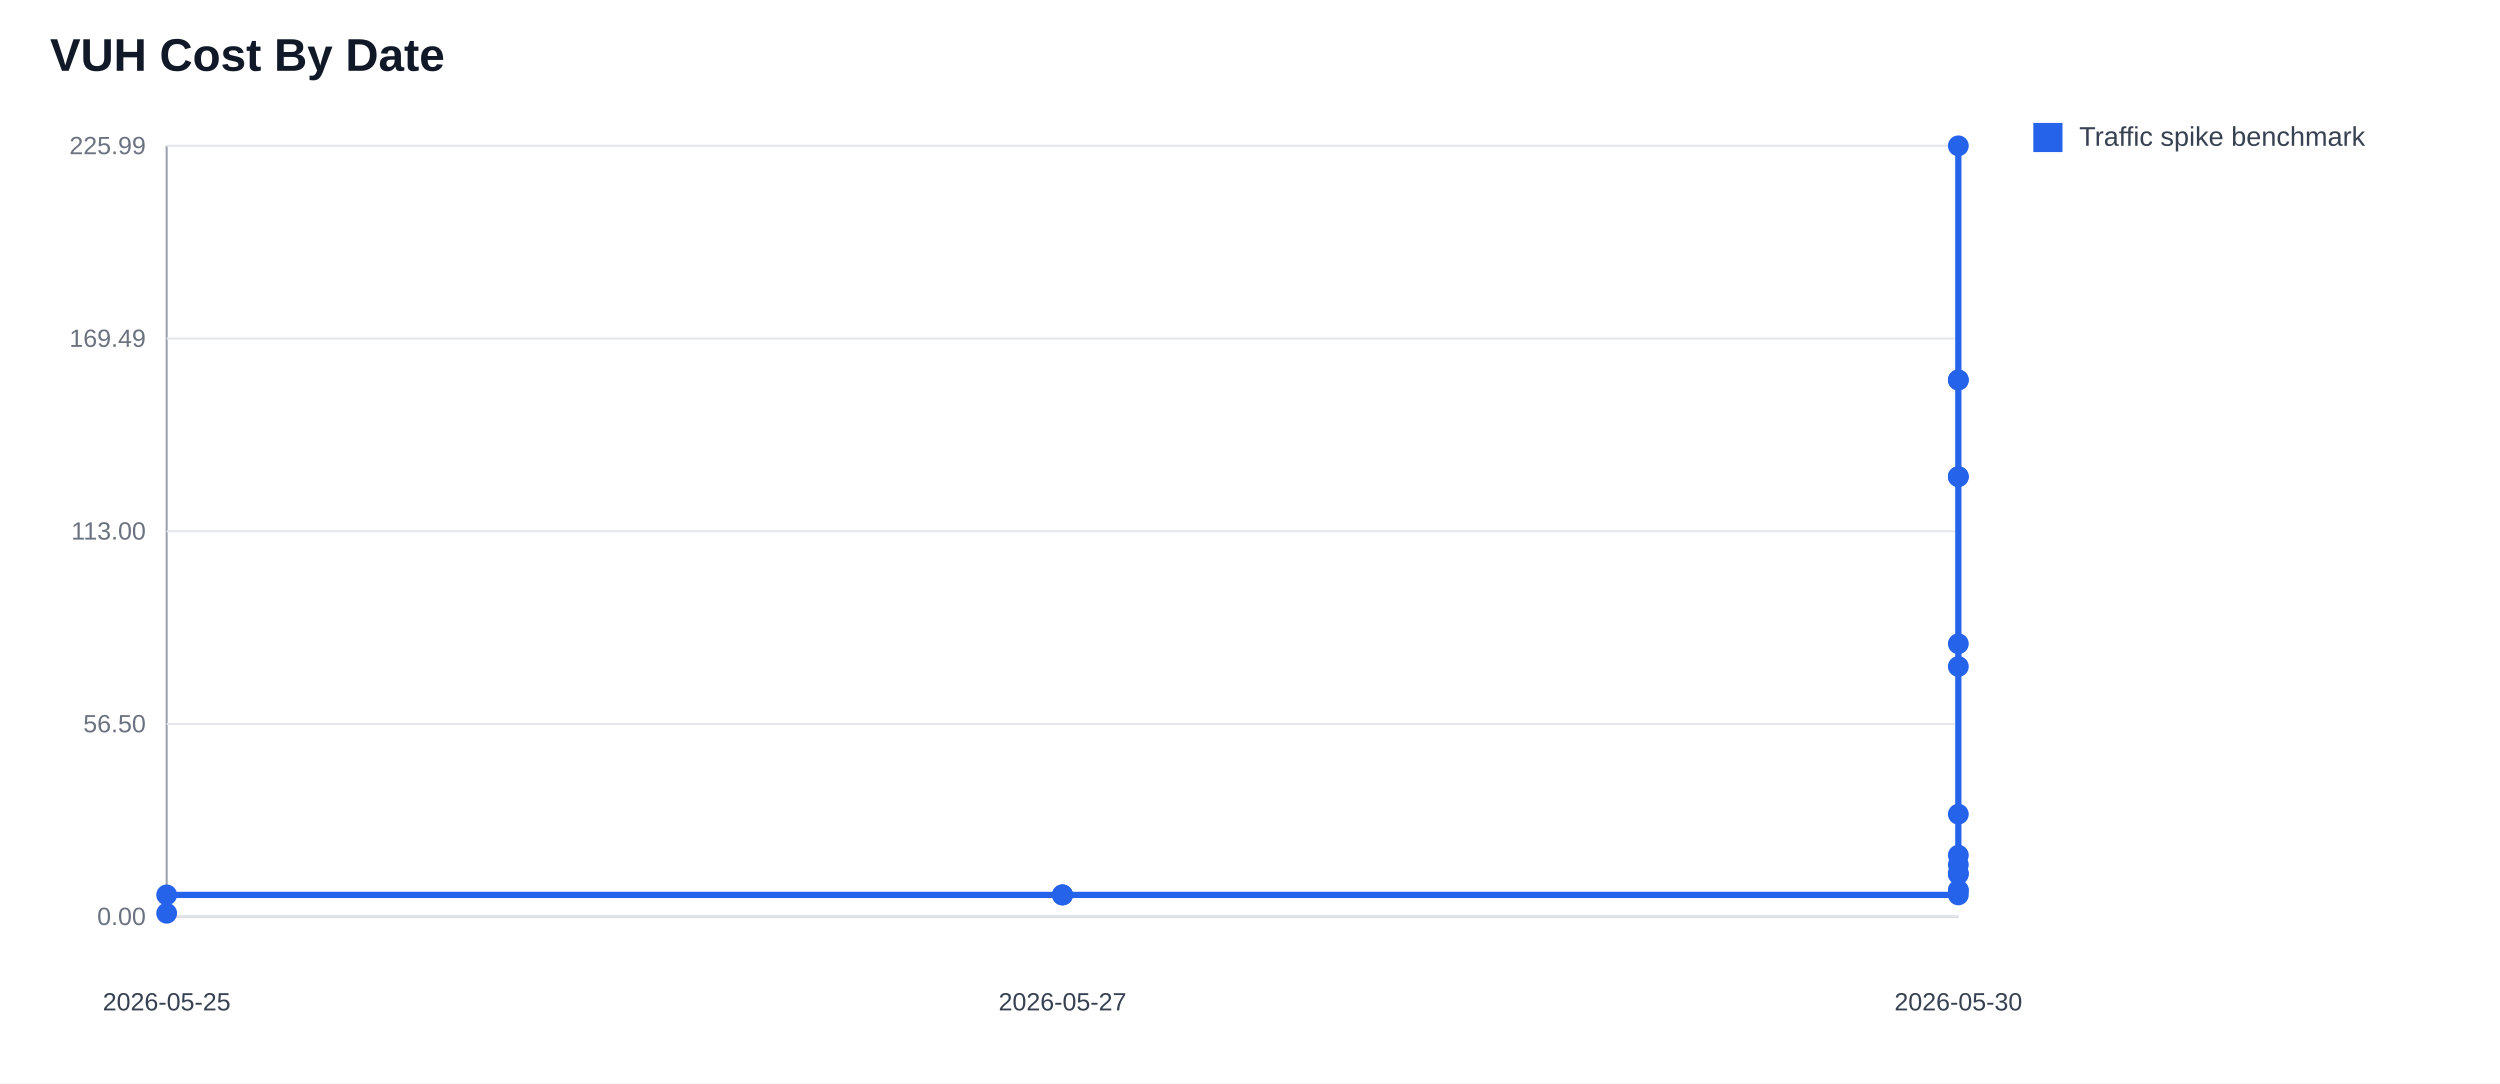
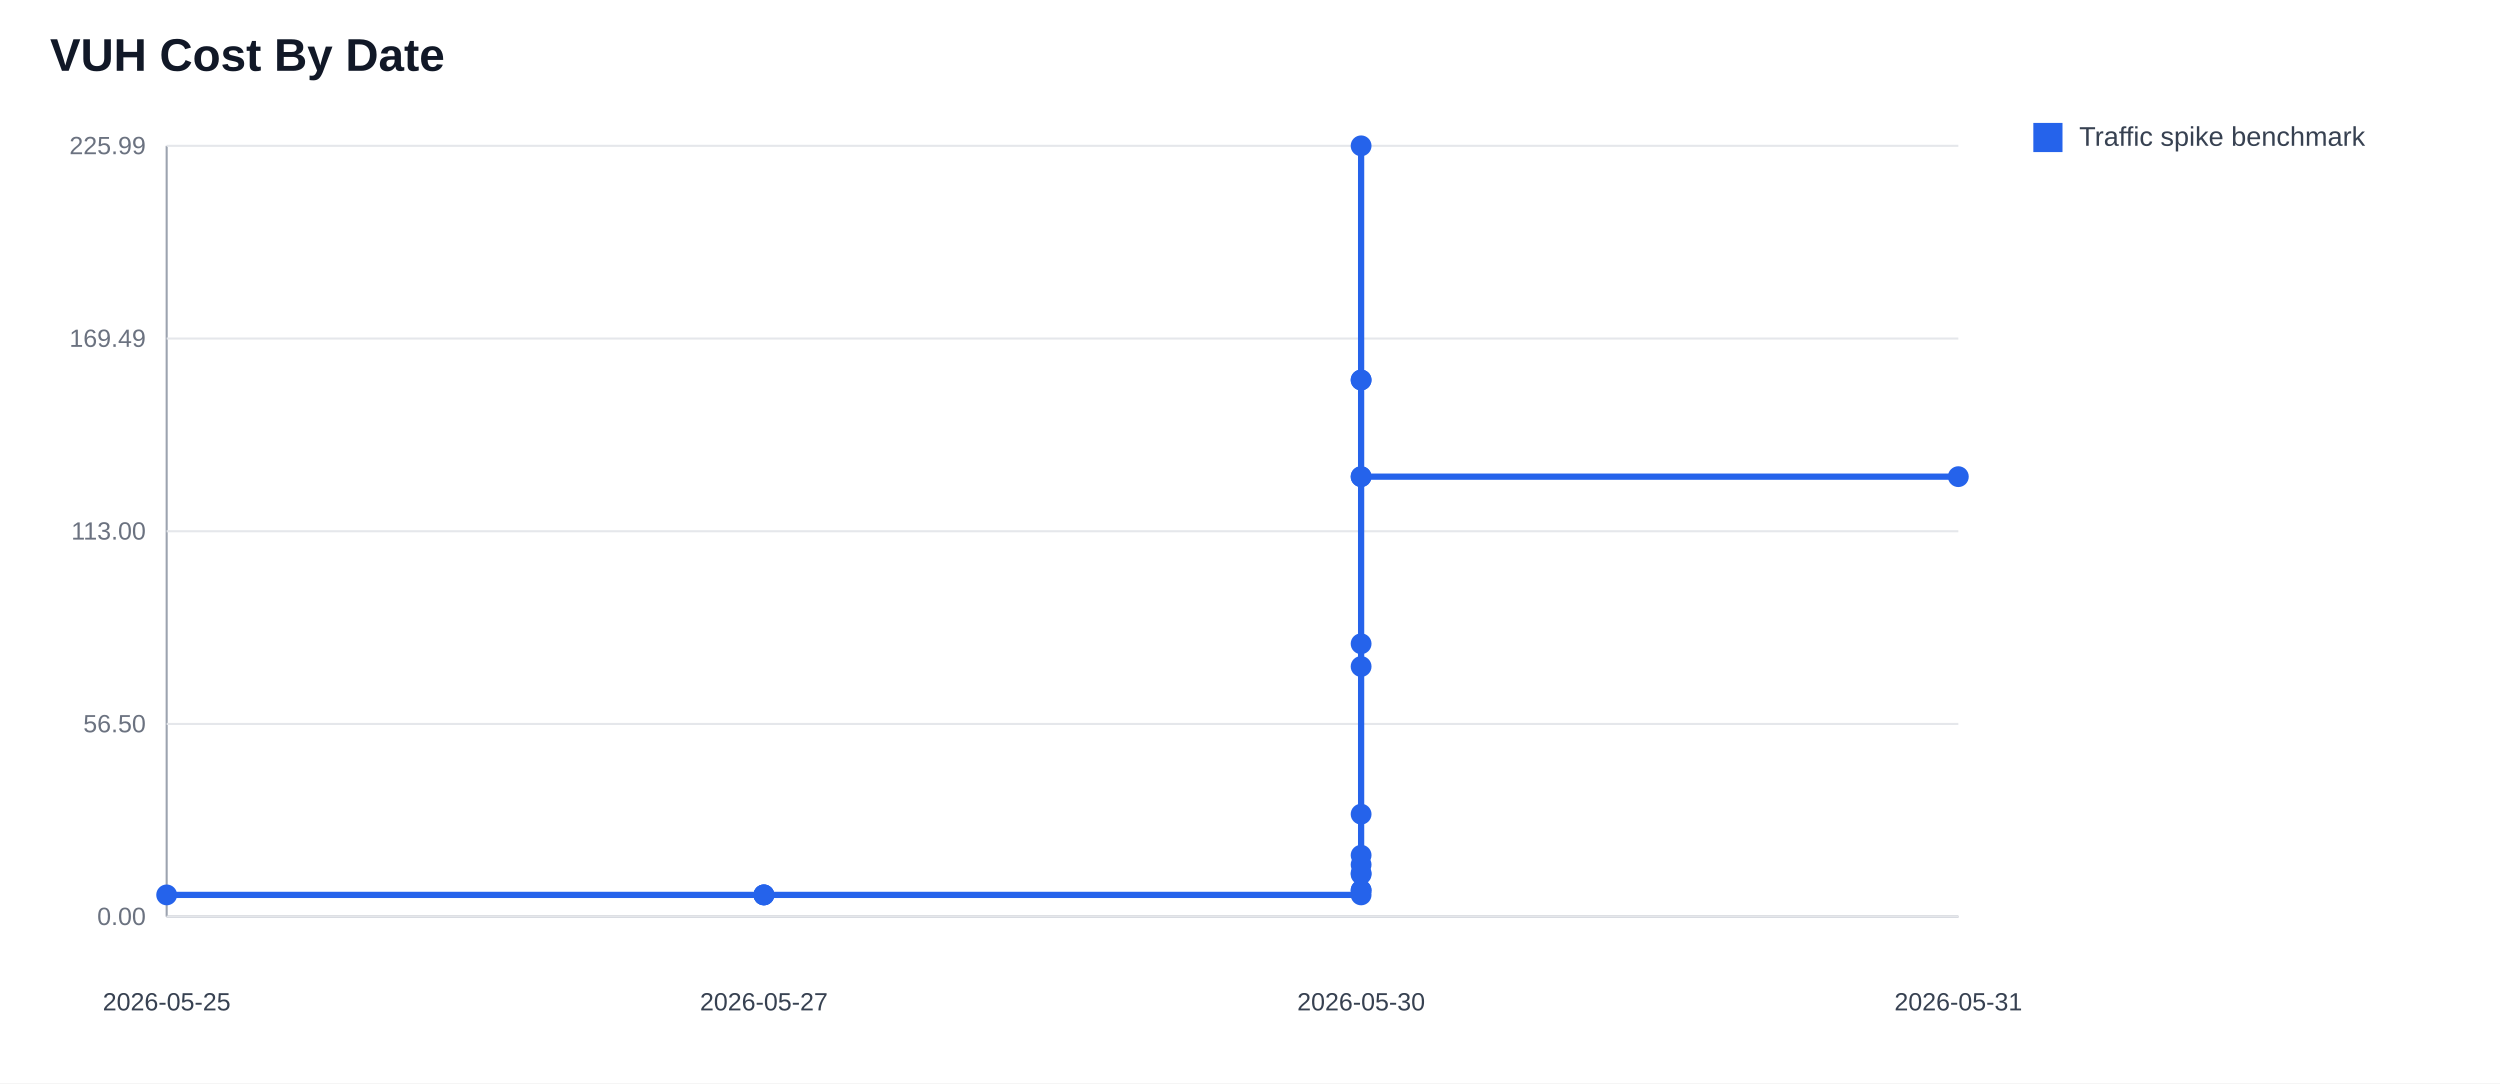
<svg xmlns="http://www.w3.org/2000/svg" width="1200" height="520" viewBox="0 0 1200 520" role="img" aria-label="VUH Cost By Date">
  <rect width="100%" height="100%" fill="#ffffff" />
  <text x="24" y="34" font-family="Arial, sans-serif" font-size="22" font-weight="700" fill="#111827">VUH Cost By Date</text>
  <line x1="80" y1="440" x2="940" y2="440" stroke="#9ca3af" />
  <line x1="80" y1="70" x2="80" y2="440" stroke="#9ca3af" />
  <line x1="80" y1="440" x2="940" y2="440" stroke="#e5e7eb" />
  <text x="70" y="444" text-anchor="end" font-family="Arial, sans-serif" font-size="12" fill="#6b7280">0.00</text>
  <line x1="80" y1="347.5" x2="940" y2="347.5" stroke="#e5e7eb" />
  <text x="70" y="351.5" text-anchor="end" font-family="Arial, sans-serif" font-size="12" fill="#6b7280">56.50</text>
  <line x1="80" y1="255" x2="940" y2="255" stroke="#e5e7eb" />
  <text x="70" y="259" text-anchor="end" font-family="Arial, sans-serif" font-size="12" fill="#6b7280">113.00</text>
  <line x1="80" y1="162.5" x2="940" y2="162.5" stroke="#e5e7eb" />
  <text x="70" y="166.5" text-anchor="end" font-family="Arial, sans-serif" font-size="12" fill="#6b7280">169.49</text>
  <line x1="80" y1="70" x2="940" y2="70" stroke="#e5e7eb" />
  <text x="70" y="74" text-anchor="end" font-family="Arial, sans-serif" font-size="12" fill="#6b7280">225.99</text>
  <text x="80" y="485" text-anchor="middle" font-family="Arial, sans-serif" font-size="12" fill="#374151">2026-05-25</text>
-   <text x="510" y="485" text-anchor="middle" font-family="Arial, sans-serif" font-size="12" fill="#374151">2026-05-27</text>
-   <text x="940" y="485" text-anchor="middle" font-family="Arial, sans-serif" font-size="12" fill="#374151">2026-05-30</text>
-   <polyline points="80,438.363 80,429.554 510,429.554 510,429.554 510,429.554 940,429.554 940,419.125 940,410.513 940,319.925 940,182.397 940,427.344 940,182.397 940,415.048 940,419.682 940,309.004 940,427.344 940,390.801 940,70 940,228.796 940,228.796" fill="none" stroke="#2563eb" stroke-width="3" />
-   <circle cx="80" cy="438.363" r="5" fill="#2563eb" />
+   <text x="366.667" y="485" text-anchor="middle" font-family="Arial, sans-serif" font-size="12" fill="#374151">2026-05-27</text>
+   <text x="653.333" y="485" text-anchor="middle" font-family="Arial, sans-serif" font-size="12" fill="#374151">2026-05-30</text>
+   <text x="940" y="485" text-anchor="middle" font-family="Arial, sans-serif" font-size="12" fill="#374151">2026-05-31</text>
+   <polyline points="80,429.554 366.667,429.554 366.667,429.554 366.667,429.554 653.333,429.554 653.333,419.125 653.333,410.513 653.333,319.925 653.333,182.397 653.333,427.344 653.333,182.397 653.333,415.048 653.333,419.682 653.333,309.004 653.333,427.344 653.333,390.801 653.333,70 653.333,228.796 653.333,228.796 940,228.796" fill="none" stroke="#2563eb" stroke-width="3" />
  <circle cx="80" cy="429.554" r="5" fill="#2563eb" />
-   <circle cx="510" cy="429.554" r="5" fill="#2563eb" />
-   <circle cx="510" cy="429.554" r="5" fill="#2563eb" />
-   <circle cx="510" cy="429.554" r="5" fill="#2563eb" />
-   <circle cx="940" cy="429.554" r="5" fill="#2563eb" />
-   <circle cx="940" cy="419.125" r="5" fill="#2563eb" />
-   <circle cx="940" cy="410.513" r="5" fill="#2563eb" />
-   <circle cx="940" cy="319.925" r="5" fill="#2563eb" />
-   <circle cx="940" cy="182.397" r="5" fill="#2563eb" />
-   <circle cx="940" cy="427.344" r="5" fill="#2563eb" />
-   <circle cx="940" cy="182.397" r="5" fill="#2563eb" />
-   <circle cx="940" cy="415.048" r="5" fill="#2563eb" />
-   <circle cx="940" cy="419.682" r="5" fill="#2563eb" />
-   <circle cx="940" cy="309.004" r="5" fill="#2563eb" />
-   <circle cx="940" cy="427.344" r="5" fill="#2563eb" />
-   <circle cx="940" cy="390.801" r="5" fill="#2563eb" />
-   <circle cx="940" cy="70" r="5" fill="#2563eb" />
-   <circle cx="940" cy="228.796" r="5" fill="#2563eb" />
+   <circle cx="366.667" cy="429.554" r="5" fill="#2563eb" />
+   <circle cx="366.667" cy="429.554" r="5" fill="#2563eb" />
+   <circle cx="366.667" cy="429.554" r="5" fill="#2563eb" />
+   <circle cx="653.333" cy="429.554" r="5" fill="#2563eb" />
+   <circle cx="653.333" cy="419.125" r="5" fill="#2563eb" />
+   <circle cx="653.333" cy="410.513" r="5" fill="#2563eb" />
+   <circle cx="653.333" cy="319.925" r="5" fill="#2563eb" />
+   <circle cx="653.333" cy="182.397" r="5" fill="#2563eb" />
+   <circle cx="653.333" cy="427.344" r="5" fill="#2563eb" />
+   <circle cx="653.333" cy="182.397" r="5" fill="#2563eb" />
+   <circle cx="653.333" cy="415.048" r="5" fill="#2563eb" />
+   <circle cx="653.333" cy="419.682" r="5" fill="#2563eb" />
+   <circle cx="653.333" cy="309.004" r="5" fill="#2563eb" />
+   <circle cx="653.333" cy="427.344" r="5" fill="#2563eb" />
+   <circle cx="653.333" cy="390.801" r="5" fill="#2563eb" />
+   <circle cx="653.333" cy="70" r="5" fill="#2563eb" />
+   <circle cx="653.333" cy="228.796" r="5" fill="#2563eb" />
+   <circle cx="653.333" cy="228.796" r="5" fill="#2563eb" />
  <circle cx="940" cy="228.796" r="5" fill="#2563eb" />
  <rect x="976" y="59" width="14" height="14" fill="#2563eb" />
  <text x="998" y="70" font-family="Arial, sans-serif" font-size="13" fill="#374151">Traffic spike benchmark</text>
</svg>
